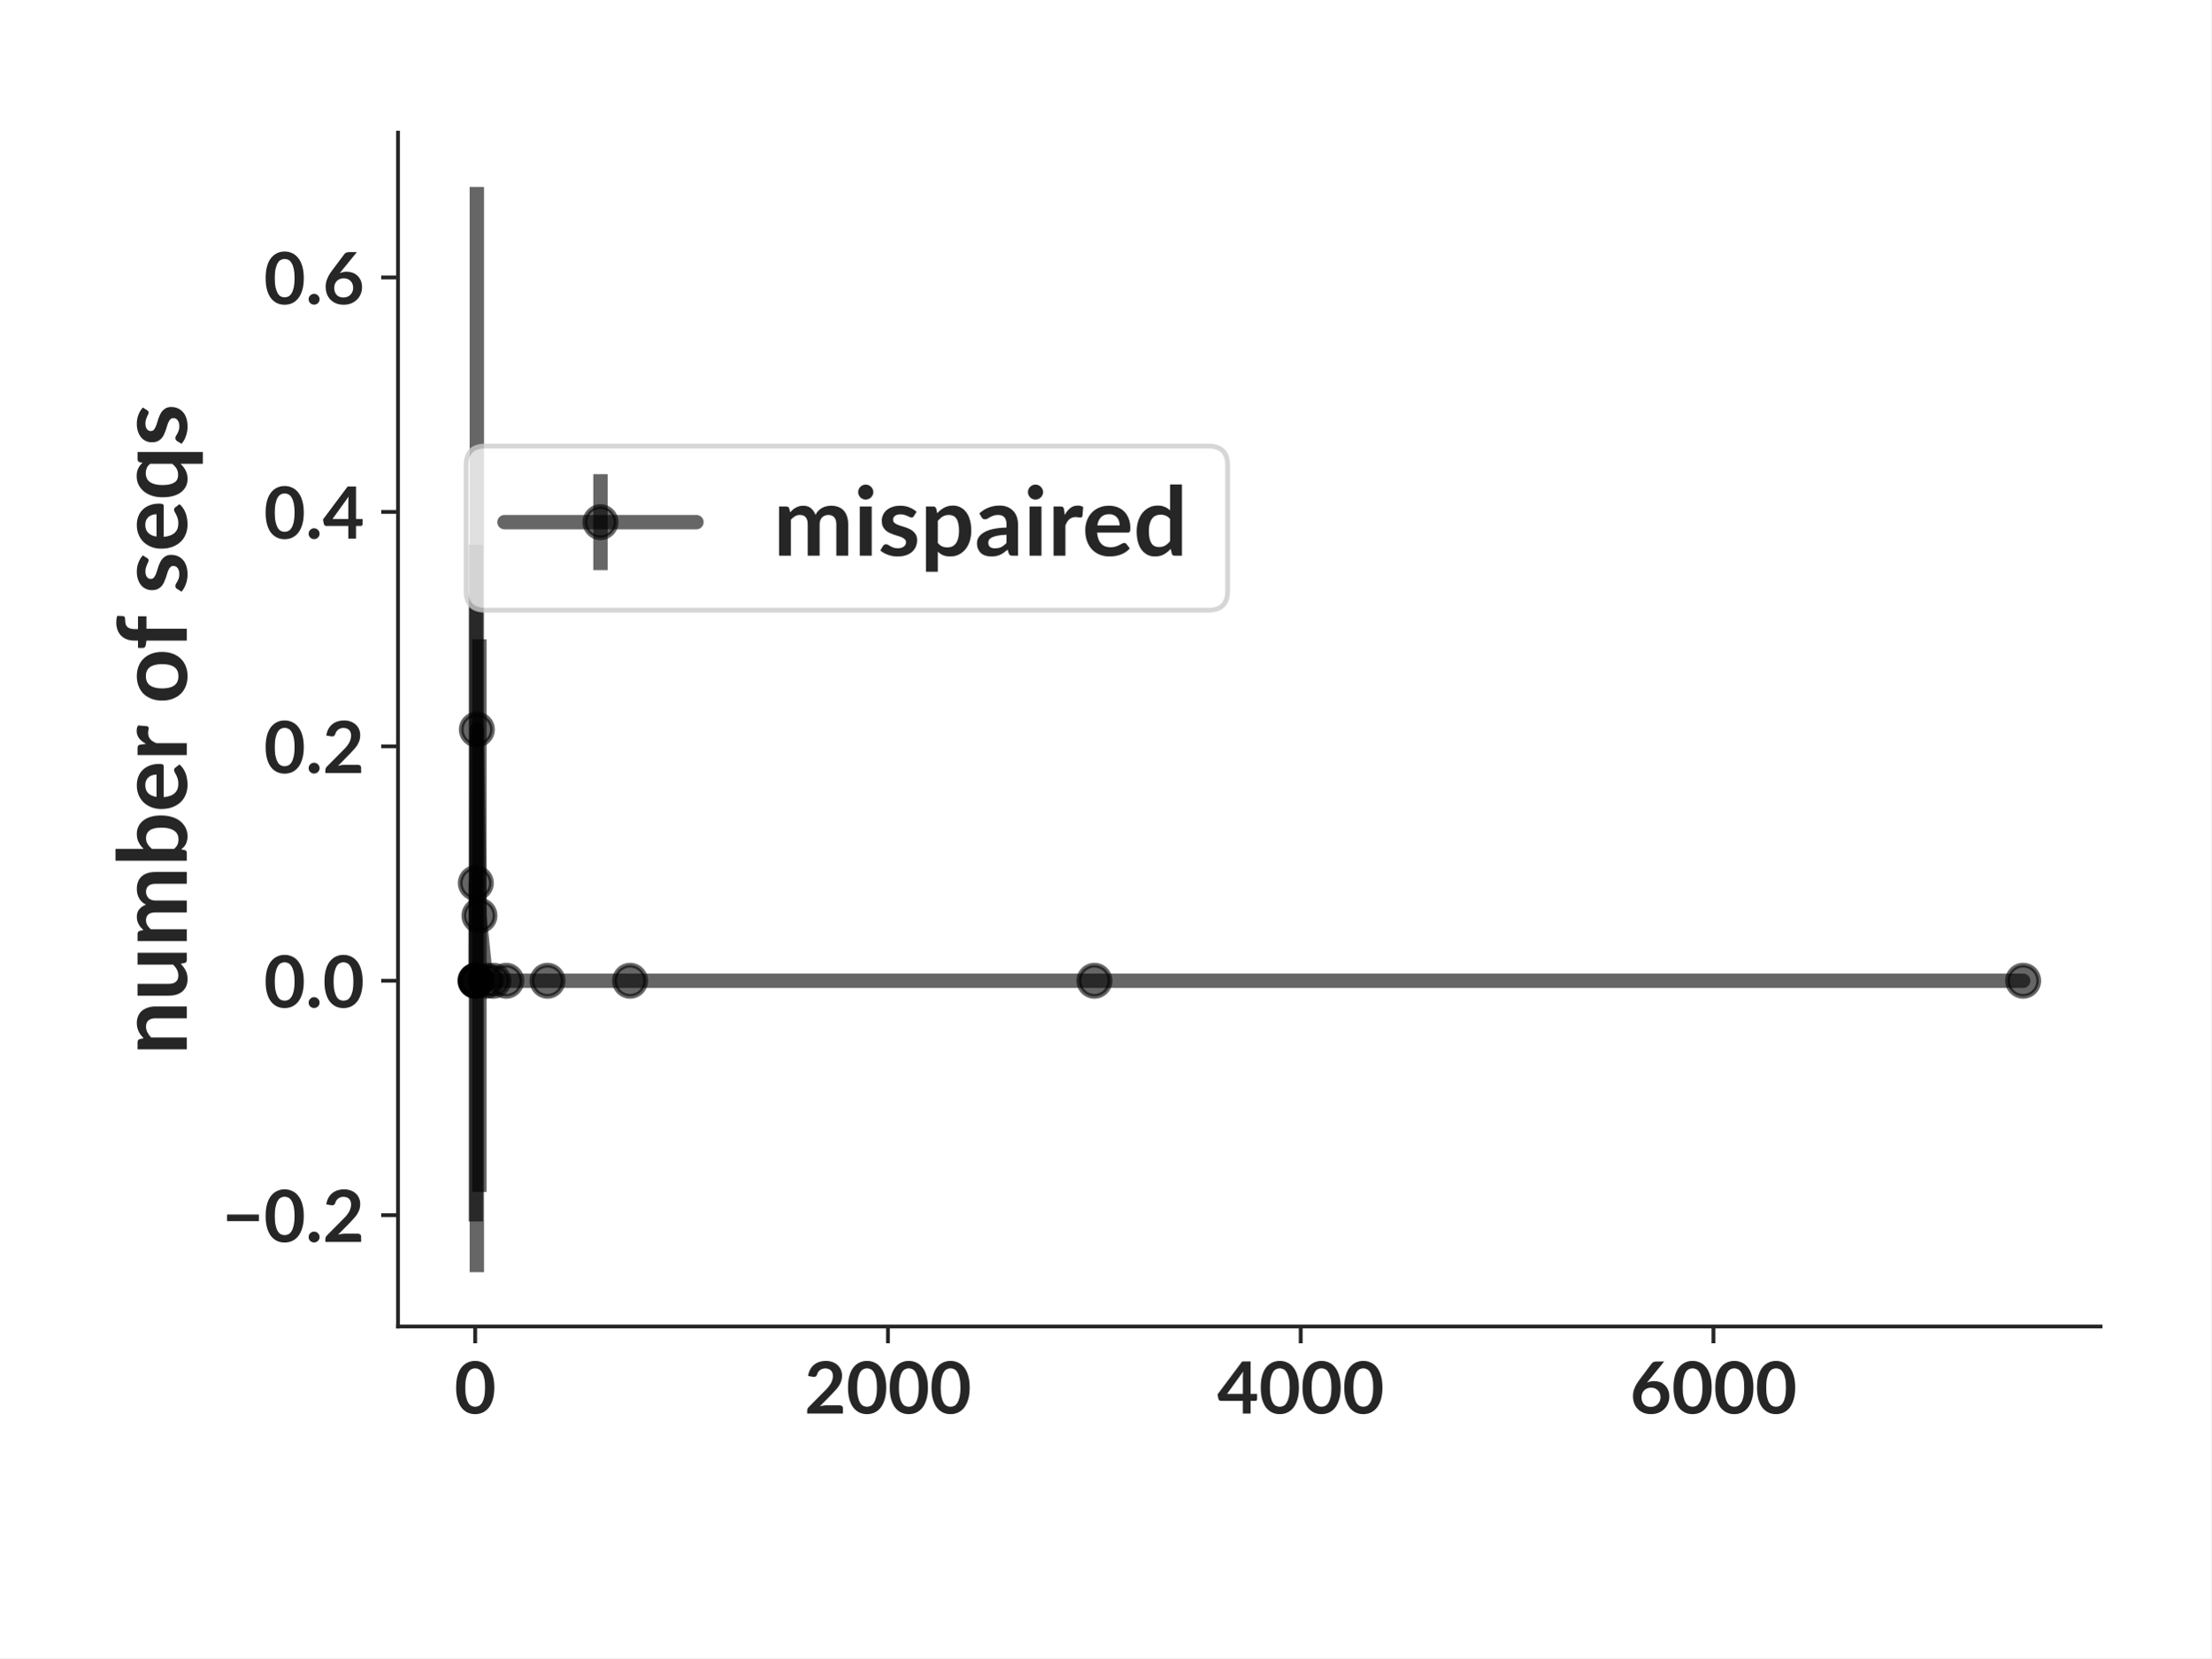
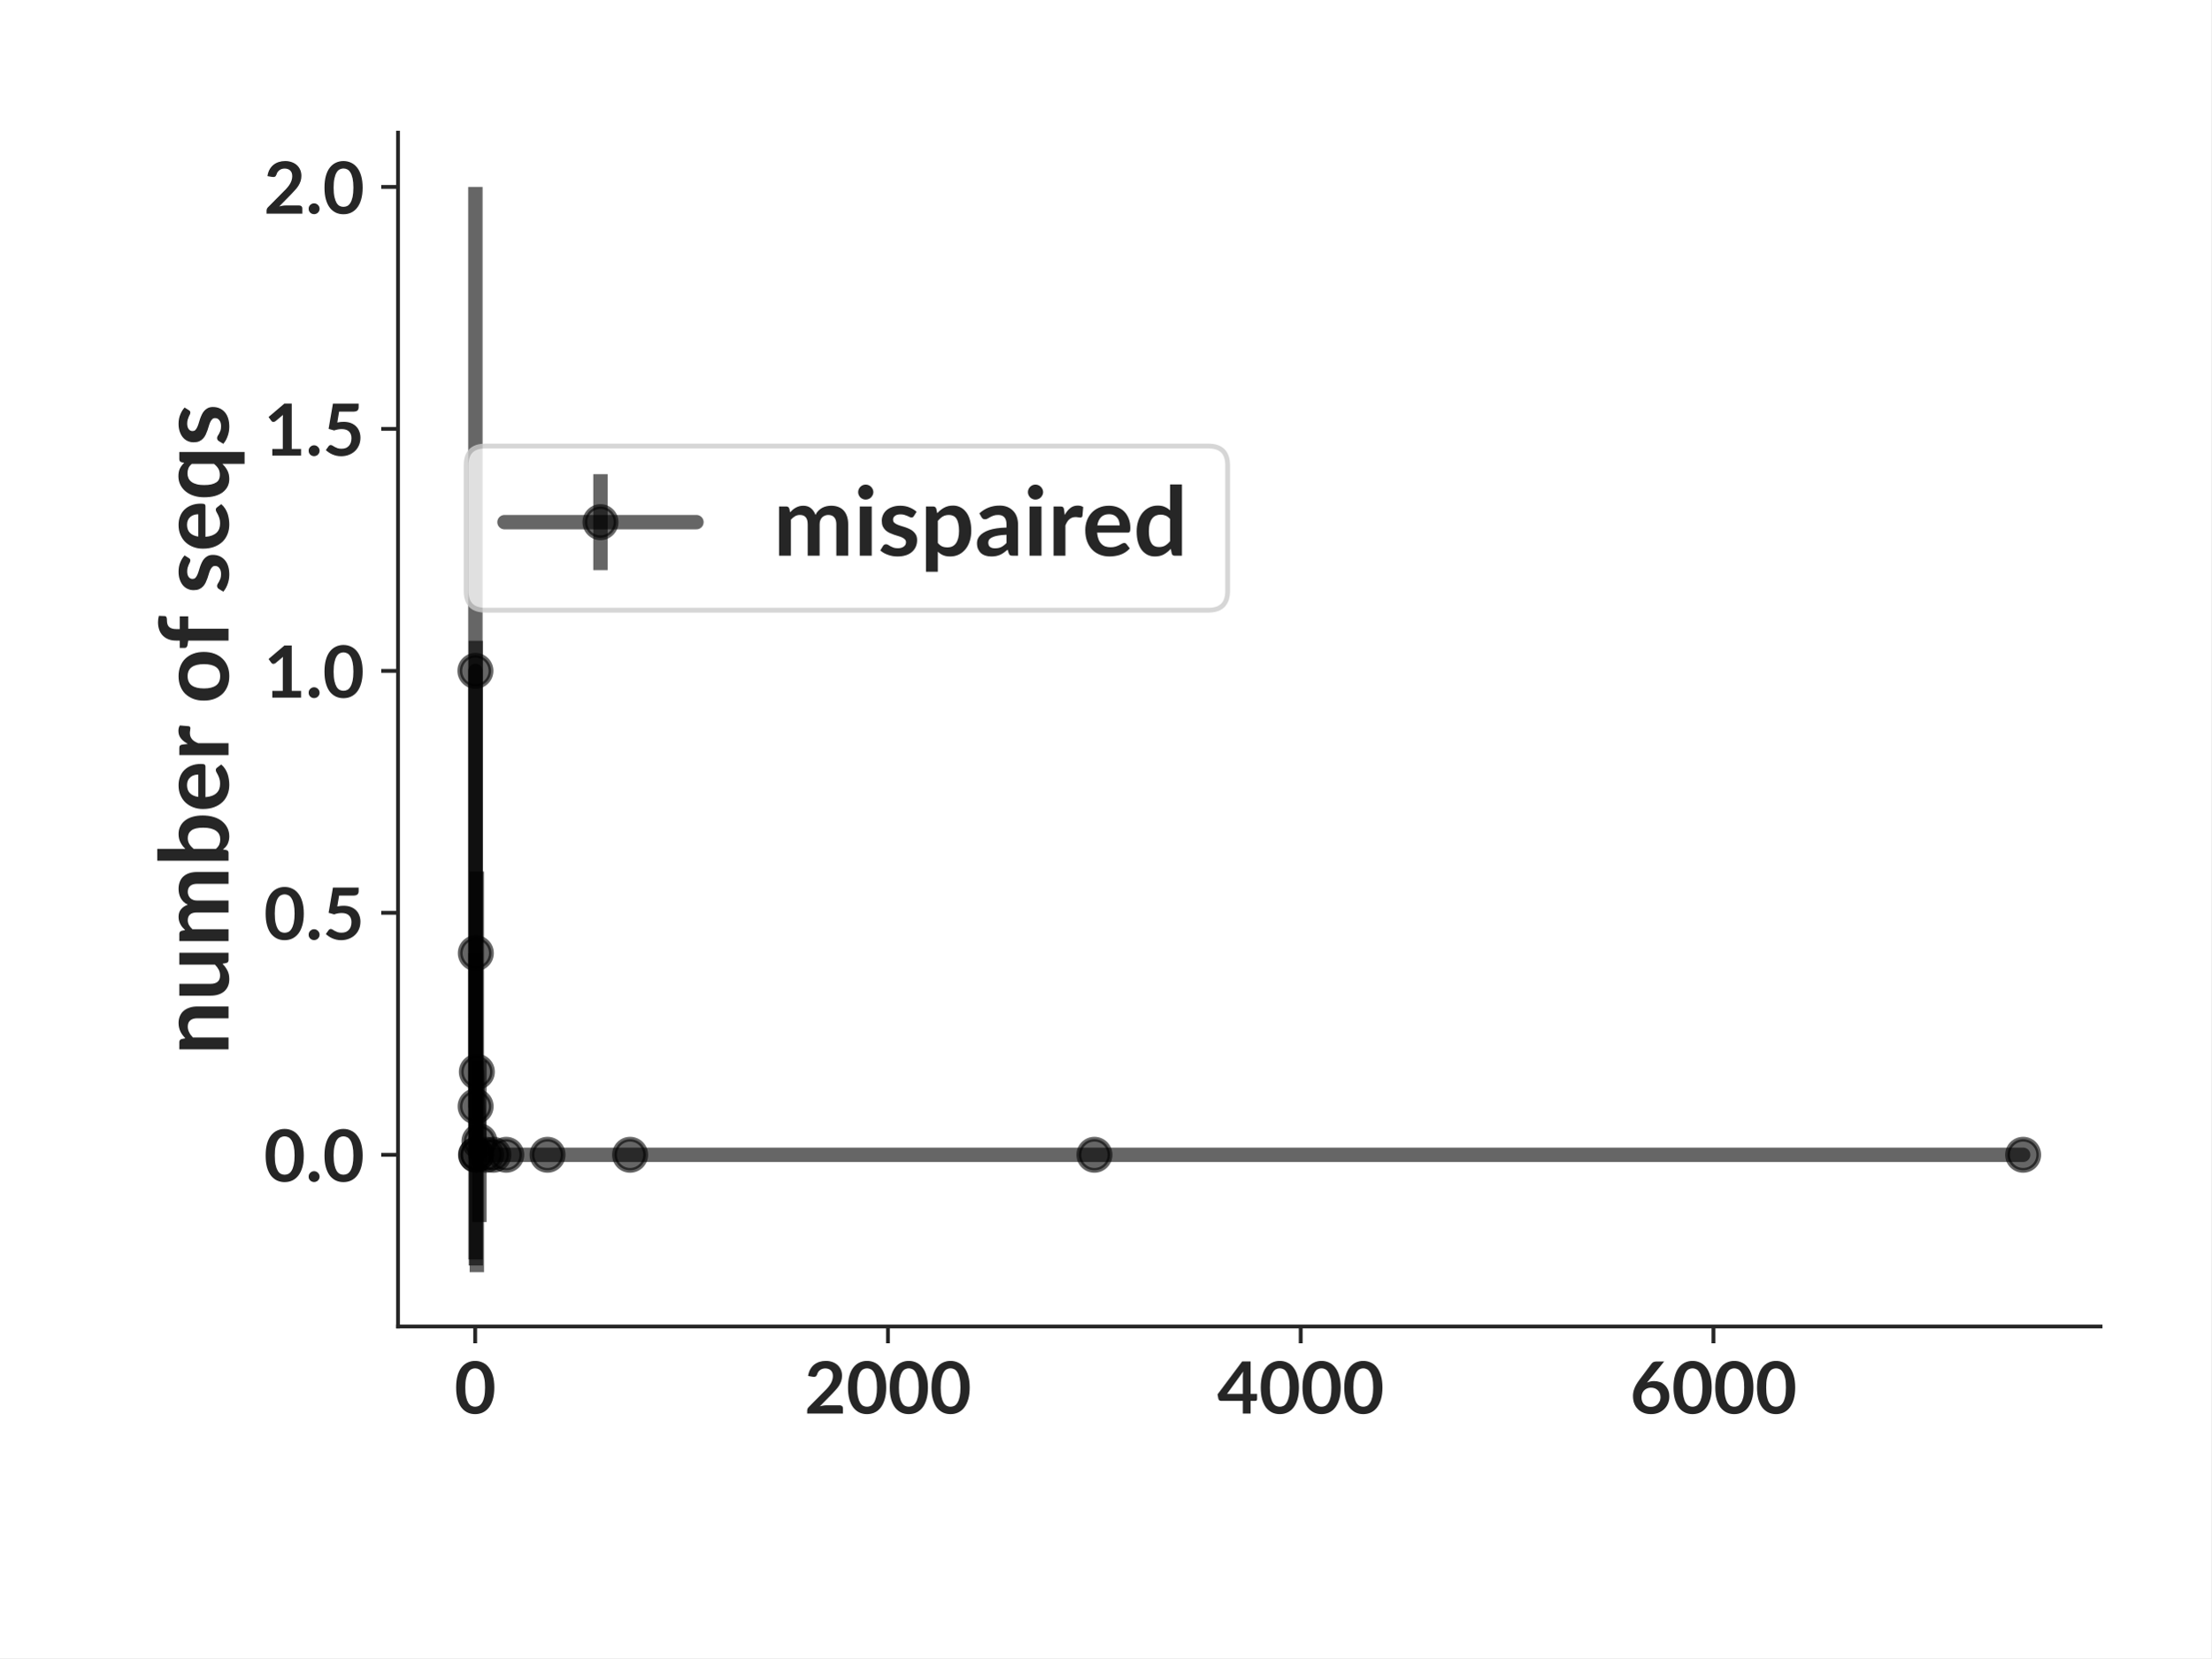
<svg xmlns="http://www.w3.org/2000/svg" xmlns:xlink="http://www.w3.org/1999/xlink" width="460.8pt" height="345.6pt" viewBox="0 0 460.8 345.6" version="1.1">
  <defs>
    <style type="text/css">*{stroke-linejoin: round; stroke-linecap: butt}</style>
  </defs>
  <g id="figure_1">
    <g id="patch_1">
      <path d="M 0 345.6  L 460.8 345.6  L 460.8 0  L 0 0  z " style="fill: #ffffff" />
    </g>
    <g id="axes_1">
      <g id="patch_2">
        <path d="M 82.944 276.48  L 437.76 276.48  L 437.76 27.648  L 82.944 27.648  z " style="fill: #ffffff" />
      </g>
      <g id="matplotlib.axis_1">
        <g id="xtick_1">
          <g id="line2d_1">
            <defs>
-               <path id="md01db95e01" d="M 0 0  L 0 3.5  " style="stroke: #262626; stroke-width: 0.8" />
+               <path id="m7ef7bdd7d7" d="M 0 0  L 0 3.5  " style="stroke: #262626; stroke-width: 0.8" />
            </defs>
            <g>
-               <use xlink:href="#md01db95e01" x="99.029" y="276.48" style="fill: #262626; stroke: #262626; stroke-width: 0.8" />
+               <use xlink:href="#m7ef7bdd7d7" x="99.029" y="276.48" style="fill: #262626; stroke: #262626; stroke-width: 0.8" />
            </g>
          </g>
          <g id="text_1">
            <text style="font-weight: 700; font-size: 15px; font-family: 'Lato'; text-anchor: middle; fill: #262626" x="99.029" y="294.625" transform="rotate(-0 99.02899 294.6245)">0</text>
          </g>
        </g>
        <g id="xtick_2">
          <g id="line2d_2">
            <g>
-               <use xlink:href="#md01db95e01" x="185.051" y="276.48" style="fill: #262626; stroke: #262626; stroke-width: 0.8" />
+               <use xlink:href="#m7ef7bdd7d7" x="185.051" y="276.48" style="fill: #262626; stroke: #262626; stroke-width: 0.8" />
            </g>
          </g>
          <g id="text_2">
            <text style="font-weight: 700; font-size: 15px; font-family: 'Lato'; text-anchor: middle; fill: #262626" x="185.051" y="294.625" transform="rotate(-0 185.0507 294.6245)">2000</text>
          </g>
        </g>
        <g id="xtick_3">
          <g id="line2d_3">
            <g>
-               <use xlink:href="#md01db95e01" x="271.072" y="276.48" style="fill: #262626; stroke: #262626; stroke-width: 0.8" />
+               <use xlink:href="#m7ef7bdd7d7" x="271.072" y="276.48" style="fill: #262626; stroke: #262626; stroke-width: 0.8" />
            </g>
          </g>
          <g id="text_3">
            <text style="font-weight: 700; font-size: 15px; font-family: 'Lato'; text-anchor: middle; fill: #262626" x="271.072" y="294.625" transform="rotate(-0 271.0725 294.6245)">4000</text>
          </g>
        </g>
        <g id="xtick_4">
          <g id="line2d_4">
            <g>
-               <use xlink:href="#md01db95e01" x="357.094" y="276.48" style="fill: #262626; stroke: #262626; stroke-width: 0.8" />
+               <use xlink:href="#m7ef7bdd7d7" x="357.094" y="276.48" style="fill: #262626; stroke: #262626; stroke-width: 0.8" />
            </g>
          </g>
          <g id="text_4">
            <text style="font-weight: 700; font-size: 15px; font-family: 'Lato'; text-anchor: middle; fill: #262626" x="357.094" y="294.625" transform="rotate(-0 357.0942 294.6245)">6000</text>
          </g>
        </g>
      </g>
      <g id="matplotlib.axis_2">
        <g id="ytick_1">
          <g id="line2d_5">
            <defs>
-               <path id="mebe7930c73" d="M 0 0  L -3.5 0  " style="stroke: #262626; stroke-width: 0.8" />
+               <path id="md692aac41f" d="M 0 0  L -3.5 0  " style="stroke: #262626; stroke-width: 0.8" />
            </defs>
            <g>
-               <use xlink:href="#mebe7930c73" x="82.944" y="253.289" style="fill: #262626; stroke: #262626; stroke-width: 0.8" />
+               <use xlink:href="#md692aac41f" x="82.944" y="240.697" style="fill: #262626; stroke: #262626; stroke-width: 0.8" />
            </g>
          </g>
          <g id="text_5">
-             <text style="font-weight: 700; font-size: 15px; font-family: 'Lato'; text-anchor: end; fill: #262626" x="75.944" y="258.861" transform="rotate(-0 75.944 258.8611)">−0.2</text>
+             <text style="font-weight: 700; font-size: 15px; font-family: 'Lato'; text-anchor: end; fill: #262626" x="75.944" y="246.27" transform="rotate(-0 75.944 246.2697)">0.0</text>
          </g>
        </g>
        <g id="ytick_2">
          <g id="line2d_6">
            <g>
-               <use xlink:href="#mebe7930c73" x="82.944" y="204.422" style="fill: #262626; stroke: #262626; stroke-width: 0.8" />
+               <use xlink:href="#md692aac41f" x="82.944" y="190.263" style="fill: #262626; stroke: #262626; stroke-width: 0.8" />
            </g>
          </g>
          <g id="text_6">
-             <text style="font-weight: 700; font-size: 15px; font-family: 'Lato'; text-anchor: end; fill: #262626" x="75.944" y="209.994" transform="rotate(-0 75.944 209.9939)">0.0</text>
+             <text style="font-weight: 700; font-size: 15px; font-family: 'Lato'; text-anchor: end; fill: #262626" x="75.944" y="195.835" transform="rotate(-0 75.944 195.835)">0.5</text>
          </g>
        </g>
        <g id="ytick_3">
          <g id="line2d_7">
            <g>
-               <use xlink:href="#mebe7930c73" x="82.944" y="155.555" style="fill: #262626; stroke: #262626; stroke-width: 0.8" />
+               <use xlink:href="#md692aac41f" x="82.944" y="139.828" style="fill: #262626; stroke: #262626; stroke-width: 0.8" />
            </g>
          </g>
          <g id="text_7">
-             <text style="font-weight: 700; font-size: 15px; font-family: 'Lato'; text-anchor: end; fill: #262626" x="75.944" y="161.127" transform="rotate(-0 75.944 161.1268)">0.2</text>
+             <text style="font-weight: 700; font-size: 15px; font-family: 'Lato'; text-anchor: end; fill: #262626" x="75.944" y="145.4" transform="rotate(-0 75.944 145.4003)">1.0</text>
          </g>
        </g>
        <g id="ytick_4">
          <g id="line2d_8">
            <g>
-               <use xlink:href="#mebe7930c73" x="82.944" y="106.687" style="fill: #262626; stroke: #262626; stroke-width: 0.8" />
+               <use xlink:href="#md692aac41f" x="82.944" y="89.393" style="fill: #262626; stroke: #262626; stroke-width: 0.8" />
            </g>
          </g>
          <g id="text_8">
-             <text style="font-weight: 700; font-size: 15px; font-family: 'Lato'; text-anchor: end; fill: #262626" x="75.944" y="112.26" transform="rotate(-0 75.944 112.2596)">0.4</text>
+             <text style="font-weight: 700; font-size: 15px; font-family: 'Lato'; text-anchor: end; fill: #262626" x="75.944" y="94.966" transform="rotate(-0 75.944 94.96554)">1.5</text>
          </g>
        </g>
        <g id="ytick_5">
          <g id="line2d_9">
            <g>
-               <use xlink:href="#mebe7930c73" x="82.944" y="57.82" style="fill: #262626; stroke: #262626; stroke-width: 0.8" />
+               <use xlink:href="#md692aac41f" x="82.944" y="38.959" style="fill: #262626; stroke: #262626; stroke-width: 0.8" />
            </g>
          </g>
          <g id="text_9">
-             <text style="font-weight: 700; font-size: 15px; font-family: 'Lato'; text-anchor: end; fill: #262626" x="75.944" y="63.392" transform="rotate(-0 75.944 63.39249)">0.6</text>
+             <text style="font-weight: 700; font-size: 15px; font-family: 'Lato'; text-anchor: end; fill: #262626" x="75.944" y="44.531" transform="rotate(-0 75.944 44.53081)">2.0</text>
          </g>
        </g>
        <g id="text_10">
-           <text style="font-weight: 700; font-size: 20px; font-family: 'Lato'; text-anchor: middle; fill: #262626" x="38.931" y="152.064" transform="rotate(-90 38.9315 152.064)">number of seqs</text>
+           <text style="font-weight: 700; font-size: 20px; font-family: 'Lato'; text-anchor: middle; fill: #262626" x="47.632" y="152.064" transform="rotate(-90 47.6315 152.064)">number of seqs</text>
        </g>
      </g>
      <g id="LineCollection_1">
-         <path d="M 99.072 204.422  L 99.072 204.422  " clip-path="url(#pefa9305841)" style="fill: none; stroke: #000000; stroke-opacity: 0.6; stroke-width: 3" />
-         <path d="M 99.115 204.422  L 99.115 204.422  " clip-path="url(#pefa9305841)" style="fill: none; stroke: #000000; stroke-opacity: 0.6; stroke-width: 3" />
-         <path d="M 99.158 254.594  L 99.158 113.527  " clip-path="url(#pefa9305841)" style="fill: none; stroke: #000000; stroke-opacity: 0.6; stroke-width: 3" />
-         <path d="M 99.201 204.422  L 99.201 204.422  " clip-path="url(#pefa9305841)" style="fill: none; stroke: #000000; stroke-opacity: 0.6; stroke-width: 3" />
-         <path d="M 99.244 204.422  L 99.244 204.422  " clip-path="url(#pefa9305841)" style="fill: none; stroke: #000000; stroke-opacity: 0.6; stroke-width: 3" />
-         <path d="M 99.373 265.169  L 99.373 38.959  " clip-path="url(#pefa9305841)" style="fill: none; stroke: #000000; stroke-opacity: 0.6; stroke-width: 3" />
-         <path d="M 99.911 248.438  L 99.911 133.257  " clip-path="url(#pefa9305841)" style="fill: none; stroke: #000000; stroke-opacity: 0.6; stroke-width: 3" />
-         <path d="M 101.309 204.422  L 101.309 204.422  " clip-path="url(#pefa9305841)" style="fill: none; stroke: #000000; stroke-opacity: 0.6; stroke-width: 3" />
-         <path d="M 102.814 204.422  L 102.814 204.422  " clip-path="url(#pefa9305841)" style="fill: none; stroke: #000000; stroke-opacity: 0.6; stroke-width: 3" />
-         <path d="M 105.502 204.422  L 105.502 204.422  " clip-path="url(#pefa9305841)" style="fill: none; stroke: #000000; stroke-opacity: 0.6; stroke-width: 3" />
-         <path d="M 114.104 204.422  L 114.104 204.422  " clip-path="url(#pefa9305841)" style="fill: none; stroke: #000000; stroke-opacity: 0.6; stroke-width: 3" />
-         <path d="M 131.309 204.422  L 131.309 204.422  " clip-path="url(#pefa9305841)" style="fill: none; stroke: #000000; stroke-opacity: 0.6; stroke-width: 3" />
-         <path d="M 228.083 204.422  L 228.083 204.422  " clip-path="url(#pefa9305841)" style="fill: none; stroke: #000000; stroke-opacity: 0.6; stroke-width: 3" />
-         <path d="M 421.632 204.422  L 421.632 204.422  " clip-path="url(#pefa9305841)" style="fill: none; stroke: #000000; stroke-opacity: 0.6; stroke-width: 3" />
+         <path d="M 99.072 240.697  L 99.072 38.959  " clip-path="url(#p04fc6fbf26)" style="fill: none; stroke: #000000; stroke-opacity: 0.6; stroke-width: 3" />
+         <path d="M 99.115 262.508  L 99.115 198.713  " clip-path="url(#p04fc6fbf26)" style="fill: none; stroke: #000000; stroke-opacity: 0.6; stroke-width: 3" />
+         <path d="M 99.158 263.779  L 99.158 133.558  " clip-path="url(#p04fc6fbf26)" style="fill: none; stroke: #000000; stroke-opacity: 0.6; stroke-width: 3" />
+         <path d="M 99.201 240.697  L 99.201 240.697  " clip-path="url(#p04fc6fbf26)" style="fill: none; stroke: #000000; stroke-opacity: 0.6; stroke-width: 3" />
+         <path d="M 99.244 240.697  L 99.244 240.697  " clip-path="url(#p04fc6fbf26)" style="fill: none; stroke: #000000; stroke-opacity: 0.6; stroke-width: 3" />
+         <path d="M 99.373 265.169  L 99.373 181.642  " clip-path="url(#p04fc6fbf26)" style="fill: none; stroke: #000000; stroke-opacity: 0.6; stroke-width: 3" />
+         <path d="M 99.911 254.707  L 99.911 221.084  " clip-path="url(#p04fc6fbf26)" style="fill: none; stroke: #000000; stroke-opacity: 0.6; stroke-width: 3" />
+         <path d="M 101.309 240.697  L 101.309 240.697  " clip-path="url(#p04fc6fbf26)" style="fill: none; stroke: #000000; stroke-opacity: 0.6; stroke-width: 3" />
+         <path d="M 102.814 240.697  L 102.814 240.697  " clip-path="url(#p04fc6fbf26)" style="fill: none; stroke: #000000; stroke-opacity: 0.6; stroke-width: 3" />
+         <path d="M 105.502 240.697  L 105.502 240.697  " clip-path="url(#p04fc6fbf26)" style="fill: none; stroke: #000000; stroke-opacity: 0.6; stroke-width: 3" />
+         <path d="M 114.104 240.697  L 114.104 240.697  " clip-path="url(#p04fc6fbf26)" style="fill: none; stroke: #000000; stroke-opacity: 0.6; stroke-width: 3" />
+         <path d="M 131.309 240.697  L 131.309 240.697  " clip-path="url(#p04fc6fbf26)" style="fill: none; stroke: #000000; stroke-opacity: 0.6; stroke-width: 3" />
+         <path d="M 228.083 240.697  L 228.083 240.697  " clip-path="url(#p04fc6fbf26)" style="fill: none; stroke: #000000; stroke-opacity: 0.6; stroke-width: 3" />
+         <path d="M 421.632 240.697  L 421.632 240.697  " clip-path="url(#p04fc6fbf26)" style="fill: none; stroke: #000000; stroke-opacity: 0.6; stroke-width: 3" />
      </g>
      <g id="line2d_10">
-         <path d="M 99.072 204.422  L 99.115 204.422  L 99.158 184.06  L 99.201 204.422  L 99.244 204.422  L 99.373 152.064  L 99.911 190.847  L 101.309 204.422  L 102.814 204.422  L 105.502 204.422  L 114.104 204.422  L 131.309 204.422  L 228.083 204.422  L 421.632 204.422  " clip-path="url(#pefa9305841)" style="fill: none; stroke: #000000; stroke-opacity: 0.6; stroke-width: 3; stroke-linecap: round" />
+         <path d="M 99.072 139.828  L 99.115 230.61  L 99.158 198.669  L 99.201 240.697  L 99.244 240.697  L 99.373 223.406  L 99.911 237.896  L 101.309 240.697  L 102.814 240.697  L 105.502 240.697  L 114.104 240.697  L 131.309 240.697  L 228.083 240.697  L 421.632 240.697  " clip-path="url(#p04fc6fbf26)" style="fill: none; stroke: #000000; stroke-opacity: 0.6; stroke-width: 3; stroke-linecap: round" />
        <defs>
-           <path id="m6371be616e" d="M 0 3.25  C 0.862 3.25 1.689 2.908 2.298 2.298  C 2.908 1.689 3.25 0.862 3.25 0  C 3.25 -0.862 2.908 -1.689 2.298 -2.298  C 1.689 -2.908 0.862 -3.25 0 -3.25  C -0.862 -3.25 -1.689 -2.908 -2.298 -2.298  C -2.908 -1.689 -3.25 -0.862 -3.25 0  C -3.25 0.862 -2.908 1.689 -2.298 2.298  C -1.689 2.908 -0.862 3.25 0 3.25  z " style="stroke: #000000; stroke-opacity: 0.6" />
+           <path id="m7f0c48a64e" d="M 0 3.25  C 0.862 3.25 1.689 2.908 2.298 2.298  C 2.908 1.689 3.25 0.862 3.25 0  C 3.25 -0.862 2.908 -1.689 2.298 -2.298  C 1.689 -2.908 0.862 -3.25 0 -3.25  C -0.862 -3.25 -1.689 -2.908 -2.298 -2.298  C -2.908 -1.689 -3.25 -0.862 -3.25 0  C -3.25 0.862 -2.908 1.689 -2.298 2.298  C -1.689 2.908 -0.862 3.25 0 3.25  z " style="stroke: #000000; stroke-opacity: 0.6" />
        </defs>
-         <g clip-path="url(#pefa9305841)">
-           <use xlink:href="#m6371be616e" x="99.072" y="204.422" style="fill-opacity: 0.6; stroke: #000000; stroke-opacity: 0.6" />
-           <use xlink:href="#m6371be616e" x="99.115" y="204.422" style="fill-opacity: 0.6; stroke: #000000; stroke-opacity: 0.6" />
-           <use xlink:href="#m6371be616e" x="99.158" y="184.06" style="fill-opacity: 0.6; stroke: #000000; stroke-opacity: 0.6" />
-           <use xlink:href="#m6371be616e" x="99.201" y="204.422" style="fill-opacity: 0.6; stroke: #000000; stroke-opacity: 0.6" />
-           <use xlink:href="#m6371be616e" x="99.244" y="204.422" style="fill-opacity: 0.6; stroke: #000000; stroke-opacity: 0.6" />
-           <use xlink:href="#m6371be616e" x="99.373" y="152.064" style="fill-opacity: 0.6; stroke: #000000; stroke-opacity: 0.6" />
-           <use xlink:href="#m6371be616e" x="99.911" y="190.847" style="fill-opacity: 0.6; stroke: #000000; stroke-opacity: 0.6" />
-           <use xlink:href="#m6371be616e" x="101.309" y="204.422" style="fill-opacity: 0.6; stroke: #000000; stroke-opacity: 0.6" />
-           <use xlink:href="#m6371be616e" x="102.814" y="204.422" style="fill-opacity: 0.6; stroke: #000000; stroke-opacity: 0.6" />
-           <use xlink:href="#m6371be616e" x="105.502" y="204.422" style="fill-opacity: 0.6; stroke: #000000; stroke-opacity: 0.6" />
-           <use xlink:href="#m6371be616e" x="114.104" y="204.422" style="fill-opacity: 0.6; stroke: #000000; stroke-opacity: 0.6" />
-           <use xlink:href="#m6371be616e" x="131.309" y="204.422" style="fill-opacity: 0.6; stroke: #000000; stroke-opacity: 0.6" />
-           <use xlink:href="#m6371be616e" x="228.083" y="204.422" style="fill-opacity: 0.6; stroke: #000000; stroke-opacity: 0.6" />
-           <use xlink:href="#m6371be616e" x="421.632" y="204.422" style="fill-opacity: 0.6; stroke: #000000; stroke-opacity: 0.6" />
+         <g clip-path="url(#p04fc6fbf26)">
+           <use xlink:href="#m7f0c48a64e" x="99.072" y="139.828" style="fill-opacity: 0.6; stroke: #000000; stroke-opacity: 0.6" />
+           <use xlink:href="#m7f0c48a64e" x="99.115" y="230.61" style="fill-opacity: 0.6; stroke: #000000; stroke-opacity: 0.6" />
+           <use xlink:href="#m7f0c48a64e" x="99.158" y="198.669" style="fill-opacity: 0.6; stroke: #000000; stroke-opacity: 0.6" />
+           <use xlink:href="#m7f0c48a64e" x="99.201" y="240.697" style="fill-opacity: 0.6; stroke: #000000; stroke-opacity: 0.6" />
+           <use xlink:href="#m7f0c48a64e" x="99.244" y="240.697" style="fill-opacity: 0.6; stroke: #000000; stroke-opacity: 0.6" />
+           <use xlink:href="#m7f0c48a64e" x="99.373" y="223.406" style="fill-opacity: 0.6; stroke: #000000; stroke-opacity: 0.6" />
+           <use xlink:href="#m7f0c48a64e" x="99.911" y="237.896" style="fill-opacity: 0.6; stroke: #000000; stroke-opacity: 0.6" />
+           <use xlink:href="#m7f0c48a64e" x="101.309" y="240.697" style="fill-opacity: 0.6; stroke: #000000; stroke-opacity: 0.6" />
+           <use xlink:href="#m7f0c48a64e" x="102.814" y="240.697" style="fill-opacity: 0.6; stroke: #000000; stroke-opacity: 0.6" />
+           <use xlink:href="#m7f0c48a64e" x="105.502" y="240.697" style="fill-opacity: 0.6; stroke: #000000; stroke-opacity: 0.6" />
+           <use xlink:href="#m7f0c48a64e" x="114.104" y="240.697" style="fill-opacity: 0.6; stroke: #000000; stroke-opacity: 0.6" />
+           <use xlink:href="#m7f0c48a64e" x="131.309" y="240.697" style="fill-opacity: 0.6; stroke: #000000; stroke-opacity: 0.6" />
+           <use xlink:href="#m7f0c48a64e" x="228.083" y="240.697" style="fill-opacity: 0.6; stroke: #000000; stroke-opacity: 0.6" />
+           <use xlink:href="#m7f0c48a64e" x="421.632" y="240.697" style="fill-opacity: 0.6; stroke: #000000; stroke-opacity: 0.6" />
        </g>
      </g>
      <g id="patch_3">
        <path d="M 82.944 276.48  L 82.944 27.648  " style="fill: none; stroke: #262626; stroke-width: 0.8; stroke-linejoin: miter; stroke-linecap: square" />
      </g>
      <g id="patch_4">
        <path d="M 82.944 276.48  L 437.76 276.48  " style="fill: none; stroke: #262626; stroke-width: 0.8; stroke-linejoin: miter; stroke-linecap: square" />
      </g>
      <g id="legend_1">
        <g id="patch_5">
          <path d="M 101.137 127.181  L 251.84 127.181  Q 255.84 127.181 255.84 123.181  L 255.84 96.971  Q 255.84 92.971 251.84 92.971  L 101.137 92.971  Q 97.137 92.971 97.137 96.971  L 97.137 123.181  Q 97.137 127.181 101.137 127.181  z " style="fill: #ffffff; opacity: 0.8; stroke: #cccccc; stroke-linejoin: miter" />
        </g>
        <g id="LineCollection_2">
          <path d="M 125.137 118.831  L 125.137 98.831  " style="fill: none; stroke: #000000; stroke-opacity: 0.6; stroke-width: 3" />
        </g>
        <g id="line2d_11">
          <path d="M 105.137 108.831  L 145.137 108.831  " style="fill: none; stroke: #000000; stroke-opacity: 0.6; stroke-width: 3; stroke-linecap: round" />
        </g>
        <g id="line2d_12">
          <g>
-             <use xlink:href="#m6371be616e" x="125.137" y="108.831" style="fill-opacity: 0.6; stroke: #000000; stroke-opacity: 0.6" />
+             <use xlink:href="#m7f0c48a64e" x="125.137" y="108.831" style="fill-opacity: 0.6; stroke: #000000; stroke-opacity: 0.6" />
          </g>
        </g>
        <g id="text_11">
          <text style="font-weight: 700; font-size: 20px; font-family: 'Lato'; text-anchor: start; fill: #262626" x="161.137" y="115.831" transform="rotate(-0 161.1366 115.8308)">mispaired</text>
        </g>
      </g>
    </g>
  </g>
  <defs>
-     <clipPath id="pefa9305841">
+     <clipPath id="p04fc6fbf26">
      <rect x="82.944" y="27.648" width="354.816" height="248.832" />
    </clipPath>
  </defs>
</svg>
